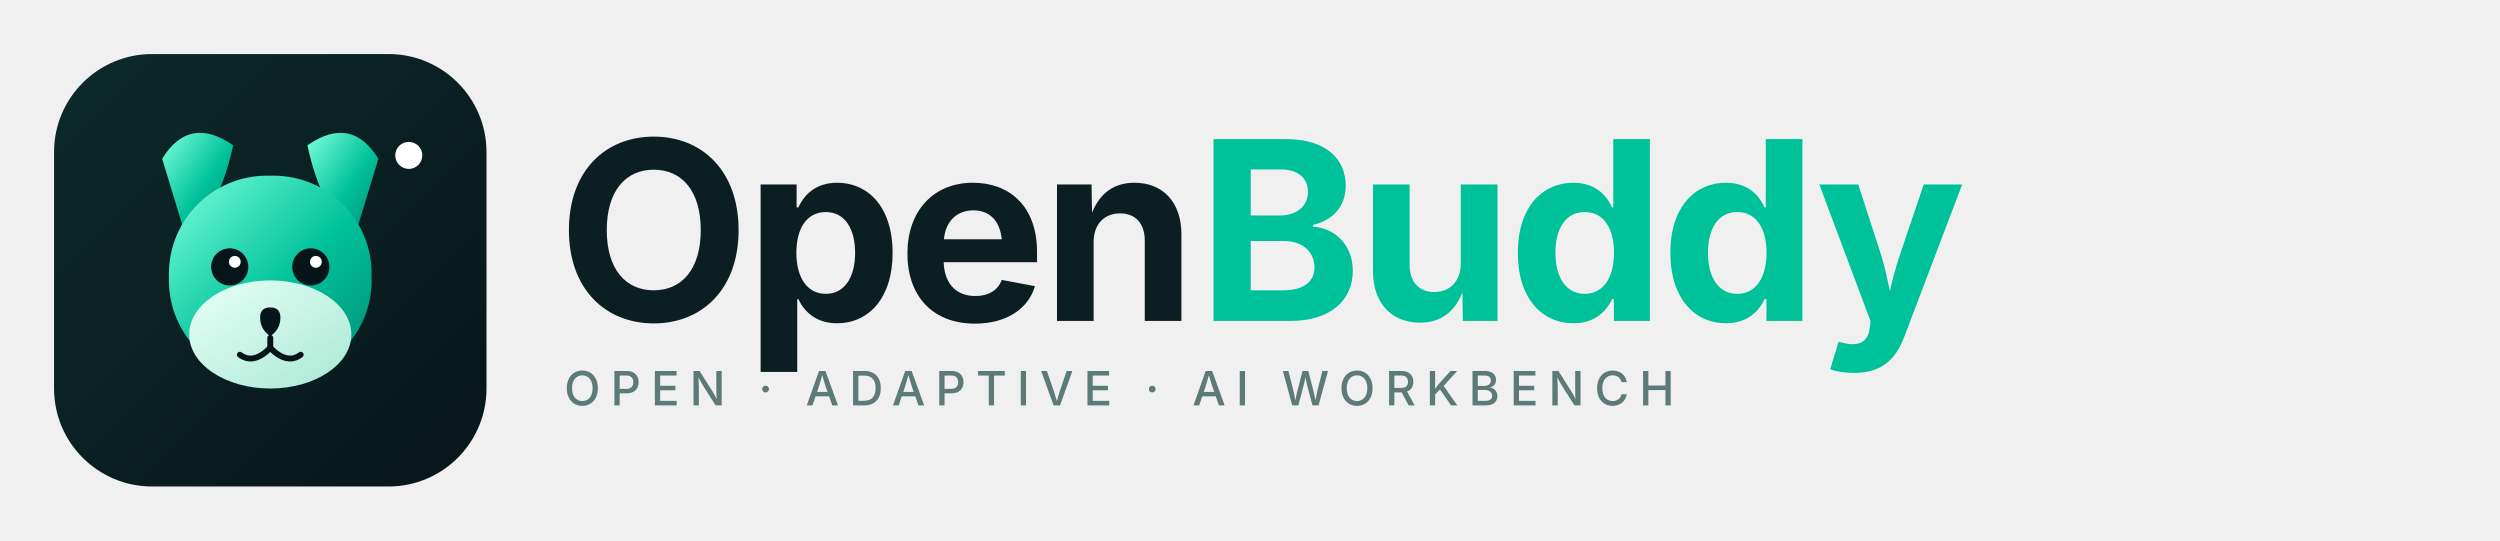
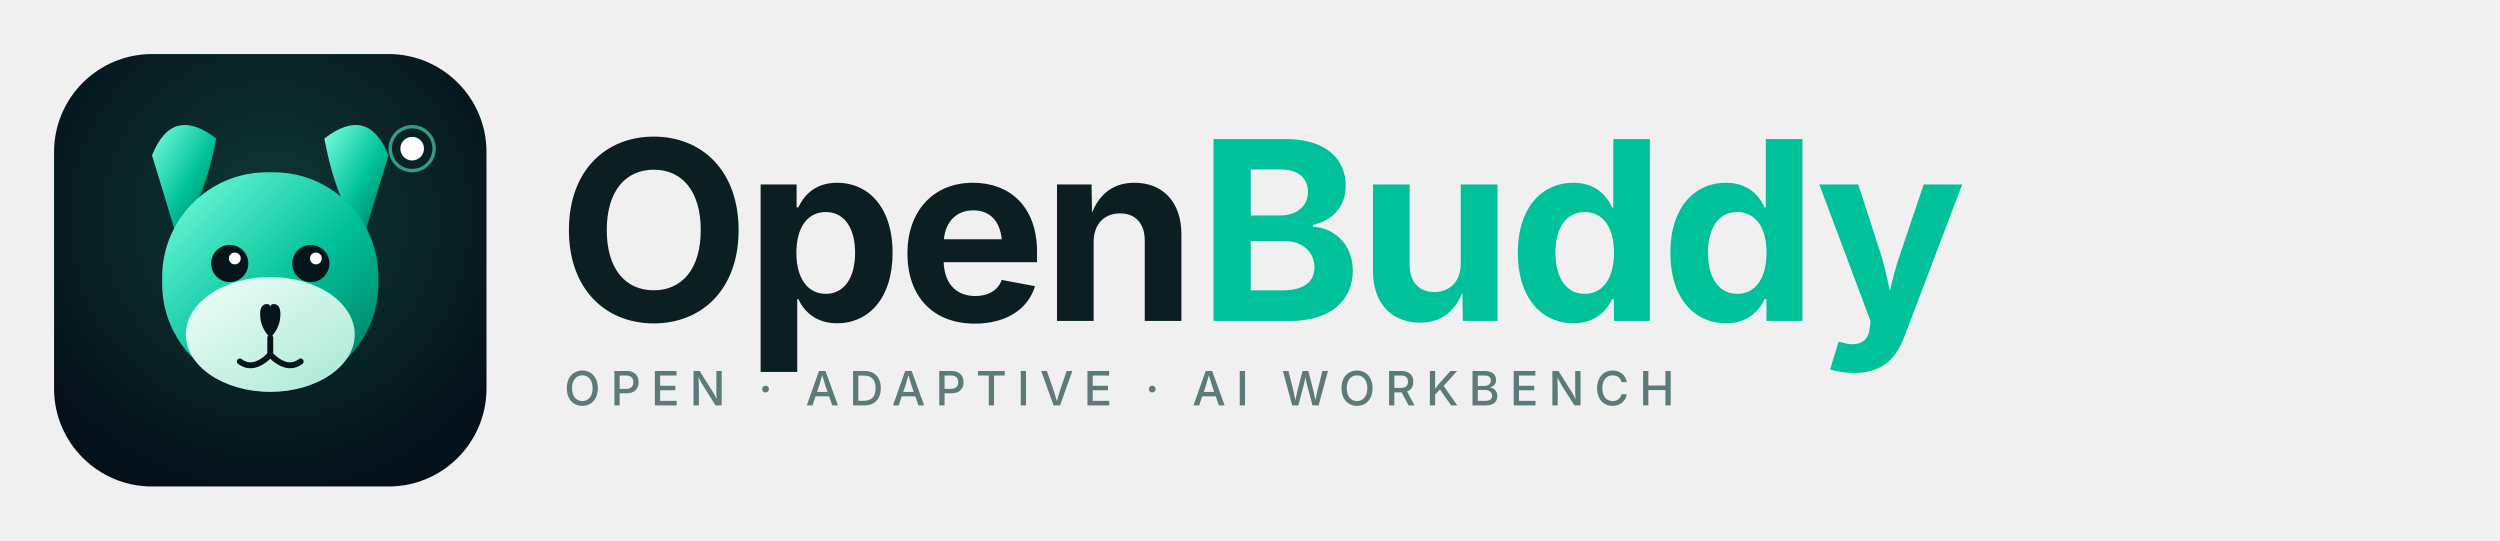
<svg xmlns="http://www.w3.org/2000/svg" width="1480" height="320" viewBox="0 0 1480 320" role="img" aria-label="OpenBuddy">
  <defs>
-     <linearGradient id="bg" x1="0" y1="0" x2="1" y2="1">
-       <stop stop-color="#0E2A2A" />
-       <stop offset="1" stop-color="#06151A" />
-     </linearGradient>
+     <radialGradient id="bg" cx="50%" cy="38%" r="65%">
+       <stop stop-color="#0F3A36" />
+       <stop offset="1" stop-color="#04101A" />
+     </radialGradient>
    <linearGradient id="fur" x1="0" y1="0" x2="1" y2="1">
      <stop stop-color="#7BFFE0" />
      <stop offset=".55" stop-color="#00C29A" />
-       <stop offset="1" stop-color="#008C75" />
+       <stop offset="1" stop-color="#00755F" />
    </linearGradient>
    <linearGradient id="muzzle" x1="0" y1="0" x2="1" y2="1">
-       <stop stop-color="#E8FFF7" />
+       <stop stop-color="#F0FFF9" />
      <stop offset="1" stop-color="#A8E8D4" />
    </linearGradient>
+     <radialGradient id="eyeG" cx="50%" cy="50%" r="50%">
+       <stop stop-color="#5BFFD0" />
+       <stop stop-color="#0A2A28" stop-opacity="0" />
+     </radialGradient>
  </defs>
  <g transform="translate(32 32)">
    <rect x="0" y="0" width="256" height="256" rx="58" fill="url(#bg)" />
-     <path d="M64 62 Q80 36 106 54 Q98 92 78 108 Z" fill="url(#fur)" />
-     <path d="M192 62 Q176 36 150 54 Q158 92 178 108 Z" fill="url(#fur)" />
-     <rect x="68" y="72" width="120" height="120" rx="58" fill="url(#fur)" />
-     <ellipse cx="128" cy="166" rx="48" ry="32" fill="url(#muzzle)" />
-     <circle cx="104" cy="126" r="11" fill="#06151A" />
-     <circle cx="152" cy="126" r="11" fill="#06151A" />
-     <circle cx="107" cy="123" r="3.5" fill="#FFFFFF" />
-     <circle cx="155" cy="123" r="3.5" fill="#FFFFFF" />
-     <path d="M122 156 Q122 150 128 150 Q134 150 134 156 Q134 163 128 167 Q122 163 122 156 Z" fill="#06151A" />
-     <path d="M128 168 L128 174" stroke="#06151A" stroke-width="3.5" stroke-linecap="round" />
-     <path d="M128 174 Q118 184 110 178" fill="none" stroke="#06151A" stroke-width="3.5" stroke-linecap="round" />
-     <path d="M128 174 Q138 184 146 178" fill="none" stroke="#06151A" stroke-width="3.5" stroke-linecap="round" />
-     <circle cx="210" cy="60" r="8" fill="#FFFFFF" />
+     <path d="M58 60 Q70 30 96 50 Q88 92 72 106 Z" fill="url(#fur)" />
+     <path d="M198 60 Q186 30 160 50 Q168 92 184 106 Z" fill="url(#fur)" />
+     <rect x="64" y="70" width="128" height="128" rx="62" fill="url(#fur)" />
+     <ellipse cx="128" cy="166" rx="50" ry="34" fill="url(#muzzle)" />
+     <circle cx="104" cy="124" r="18" fill="url(#eyeG)" />
+     <circle cx="152" cy="124" r="18" fill="url(#eyeG)" />
+     <circle cx="104" cy="124" r="11" fill="#06151A" />
+     <circle cx="152" cy="124" r="11" fill="#06151A" />
+     <circle cx="107" cy="121" r="3.5" fill="#FFFFFF" />
+     <circle cx="155" cy="121" r="3.5" fill="#FFFFFF" />
+     <path d="M122 154 Q122 148 126 148 Q128 148 128 150 Q128 148 130 148 Q134 148 134 154 Q134 162 128 168 Q122 162 122 154 Z" fill="#06151A" />
+     <path d="M128 168 L128 178" stroke="#06151A" stroke-width="3.5" stroke-linecap="round" />
+     <path d="M128 178 Q118 188 110 182" fill="none" stroke="#06151A" stroke-width="3.5" stroke-linecap="round" />
+     <path d="M128 178 Q138 188 146 182" fill="none" stroke="#06151A" stroke-width="3.5" stroke-linecap="round" />
+     <g transform="translate(212 56)">
+       <circle r="7" fill="#FFFFFF" />
+       <circle r="13" fill="none" stroke="#5BFFD0" stroke-width="2" opacity=".55" />
+     </g>
  </g>
  <g transform="translate(330 0)" font-family="Inter, -apple-system, BlinkMacSystemFont, 'Segoe UI', Roboto, system-ui, sans-serif">
-     <text x="0" y="190" font-size="148" font-weight="700" letter-spacing="-3" fill="#0B1F22">
-       Open<tspan font-weight="700" fill="#00C29A">Buddy</tspan>
+     <text x="0" y="190" font-size="148" font-weight="700" letter-spacing="-3" fill="#0B1F22">Open<tspan font-weight="700" fill="#00C29A">Buddy</tspan>
    </text>
-     <text x="4" y="240" font-size="28" font-weight="500" letter-spacing="6" fill="#5C7A78">
-       OPEN · ADAPTIVE · AI WORKBENCH
-     </text>
+     <text x="4" y="240" font-size="28" font-weight="500" letter-spacing="6" fill="#5C7A78">OPEN · ADAPTIVE · AI WORKBENCH</text>
  </g>
</svg>
